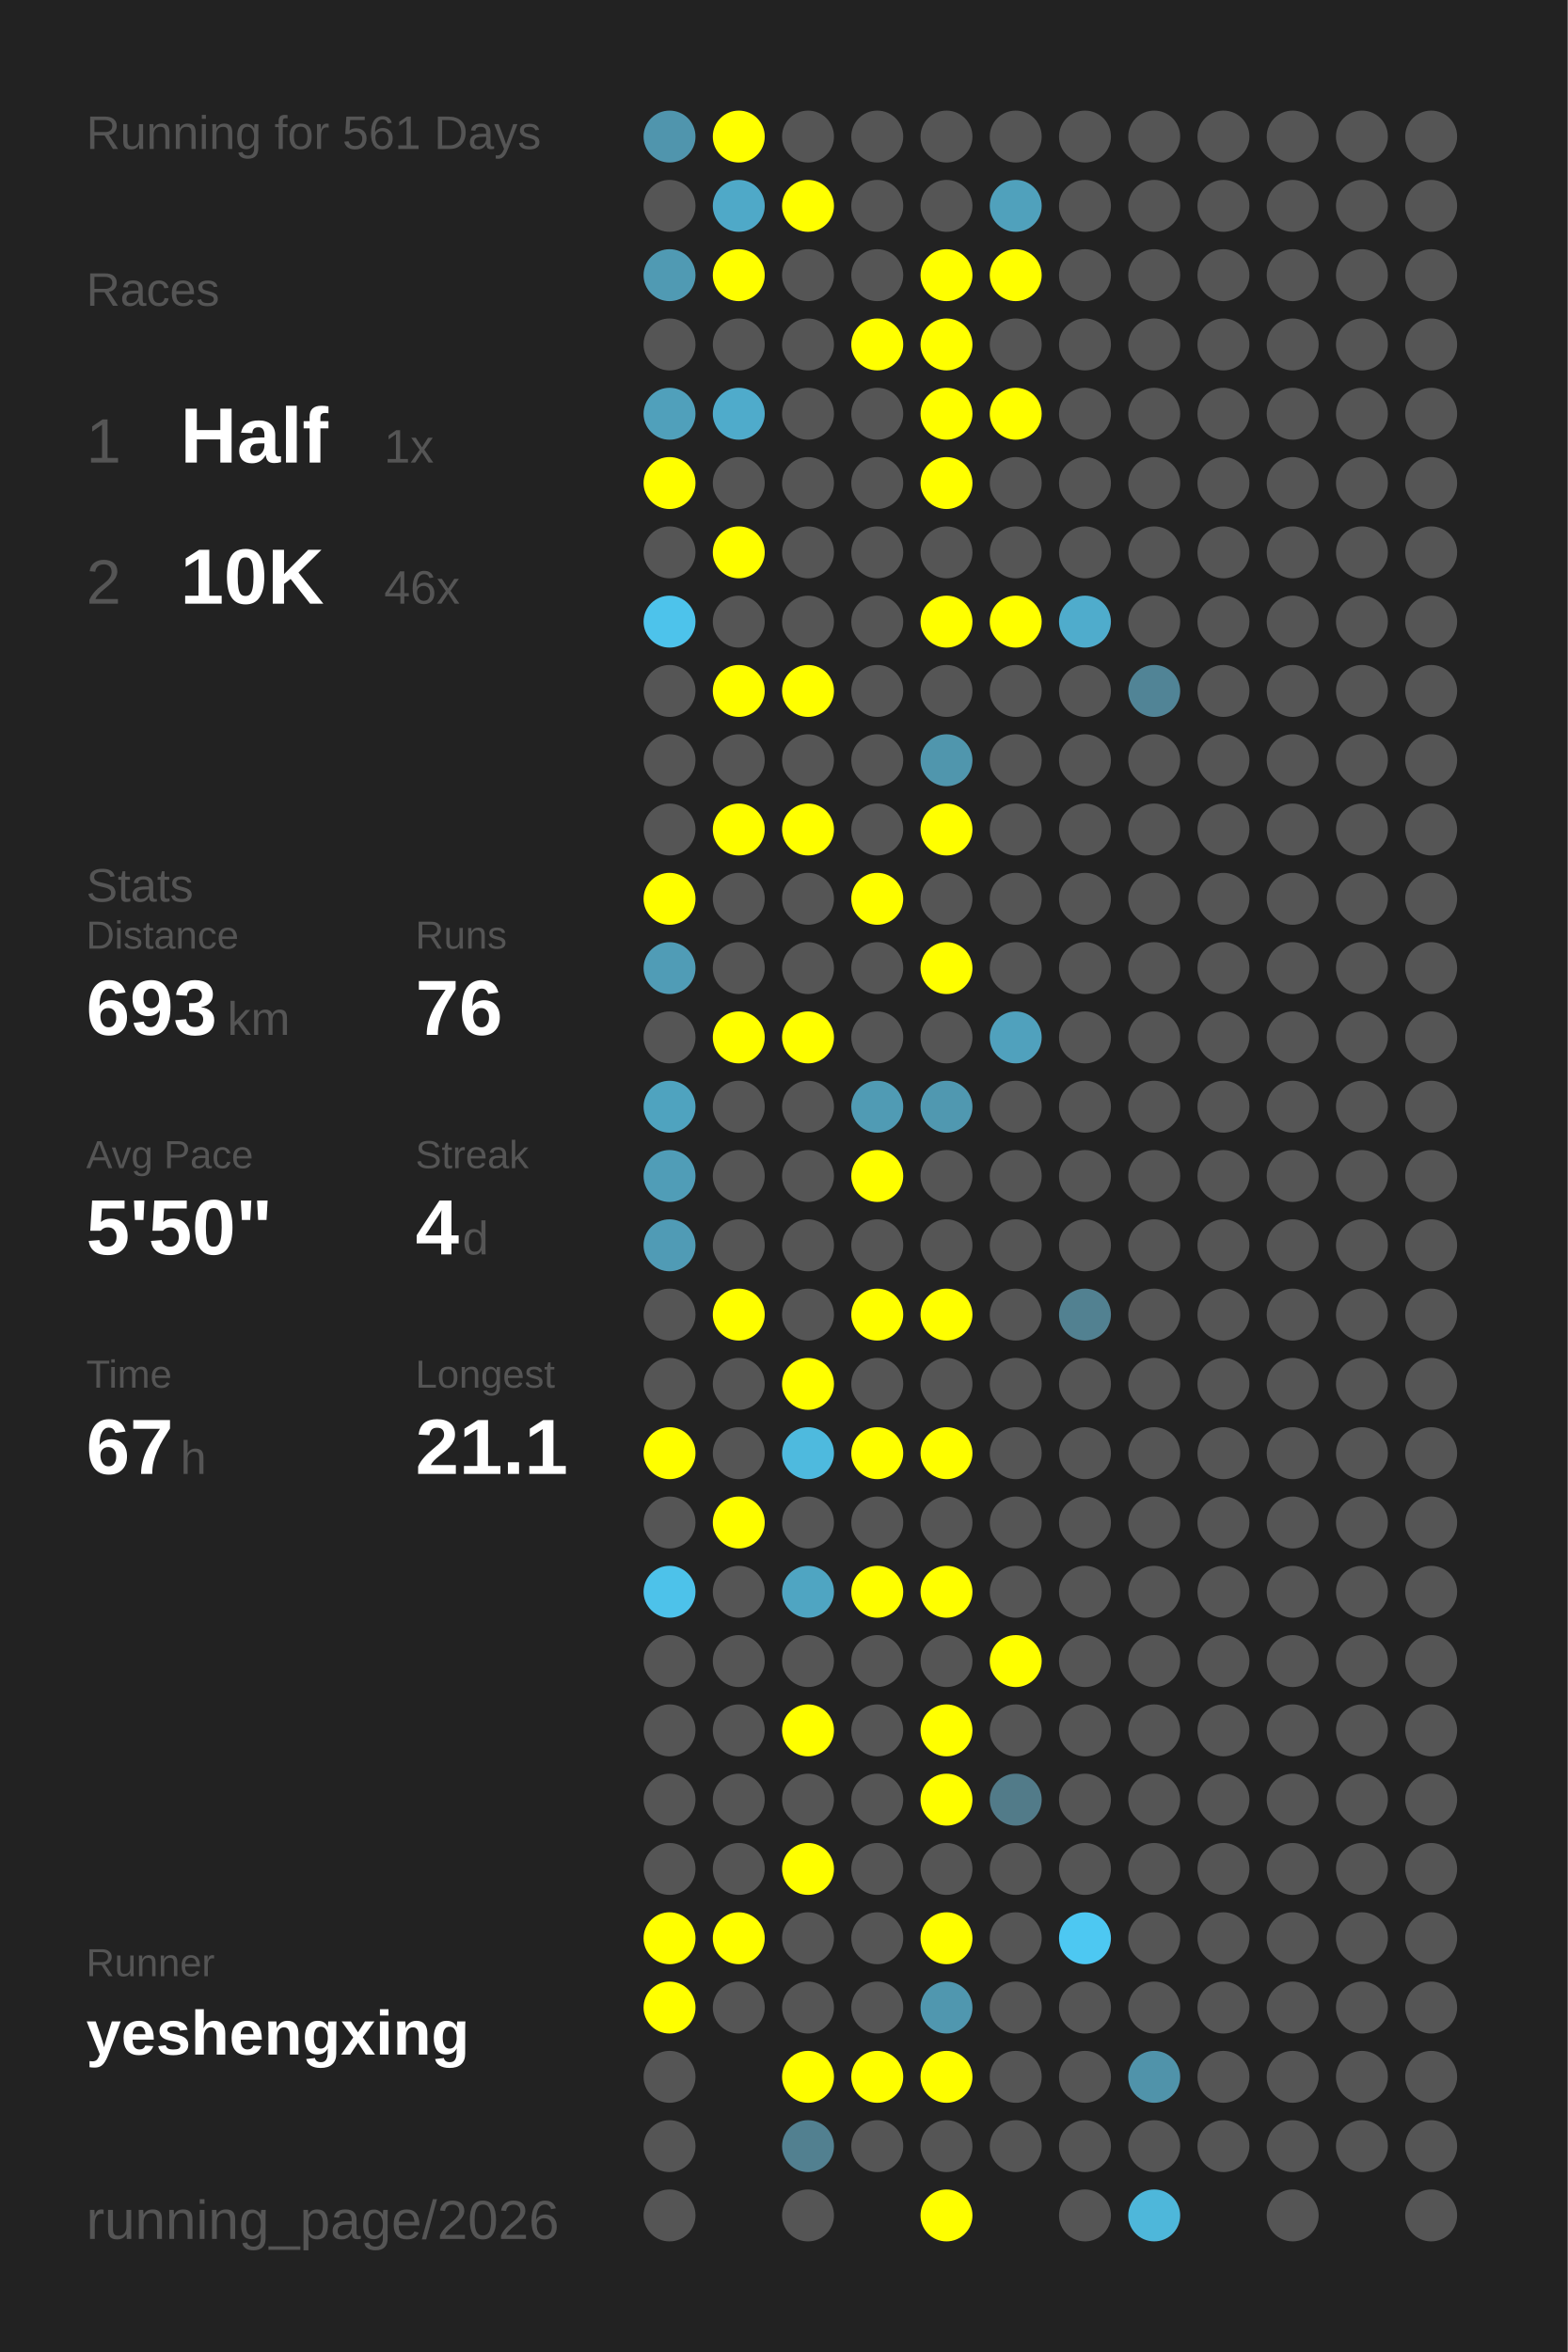
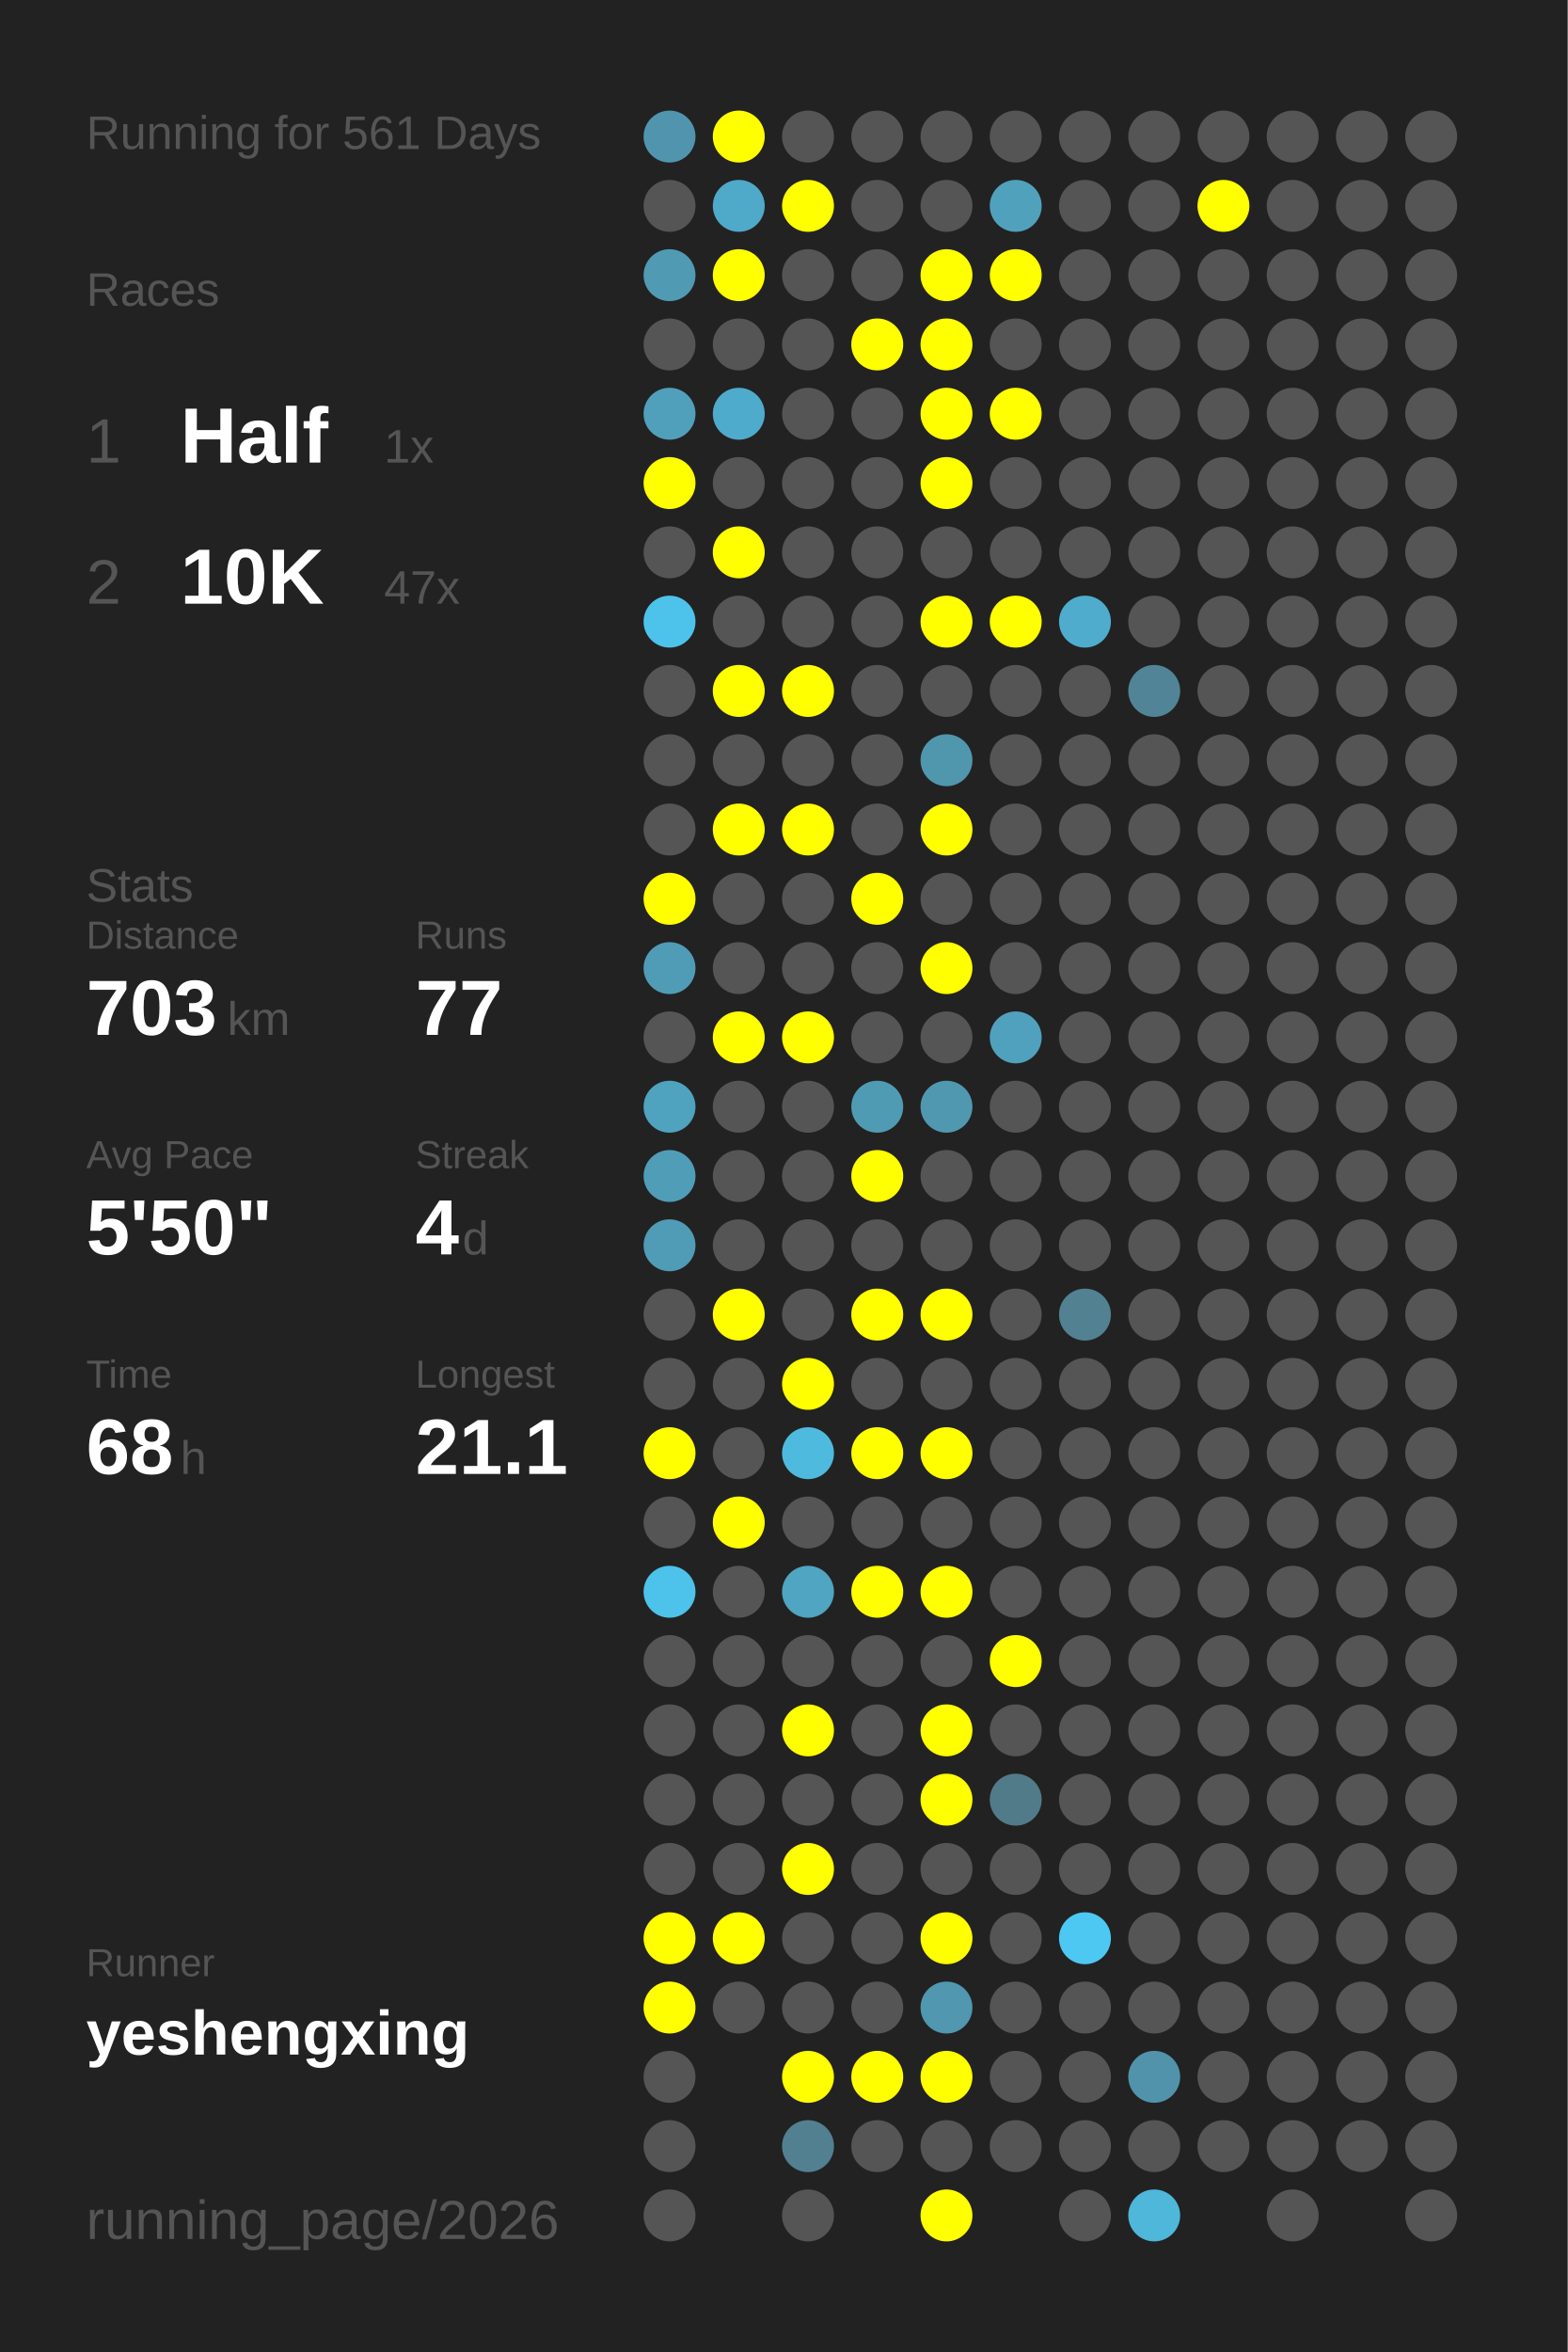
<svg xmlns="http://www.w3.org/2000/svg" baseProfile="full" height="300mm" version="1.1" viewBox="0,0,200,300" width="200mm">
  <defs />
  <rect fill="#222222" height="300" width="200" x="0" y="0" />
  <text fill="#555555" style="font-size:6px; font-family:Arial;" x="11" y="19">Running for 561 Days</text>
  <text fill="#555555" style="font-size:6px; font-family:Arial;" x="11" y="39">Races</text>
  <text fill="#555555" style="font-size:8px; font-family:Arial;" x="11" y="59">1</text>
  <text fill="#FFFFFF" style="font-size:10px; font-family:Arial; font-weight:bold;" x="23" y="59">Half</text>
  <text fill="#555555" style="font-size:6px; font-family:Arial;" x="49" y="59">1x</text>
  <text fill="#555555" style="font-size:8px; font-family:Arial;" x="11" y="77">2</text>
  <text fill="#FFFFFF" style="font-size:10px; font-family:Arial; font-weight:bold;" x="23" y="77">10K</text>
-   <text fill="#555555" style="font-size:6px; font-family:Arial;" x="49" y="77">46x</text>
+   <text fill="#555555" style="font-size:6px; font-family:Arial;" x="49" y="77">47x</text>
  <text fill="#555555" style="font-size:6px; font-family:Arial;" x="11" y="115">Stats</text>
  <text fill="#555555" style="font-size:5px; font-family:Arial;" x="11" y="121">Distance</text>
-   <text fill="#FFFFFF" style="font-size:10px; font-family:Arial; font-weight:bold;" x="11" y="132">693</text>
+   <text fill="#FFFFFF" style="font-size:10px; font-family:Arial; font-weight:bold;" x="11" y="132">703</text>
  <text fill="#555555" style="font-size:6px; font-family:Arial;" x="29" y="132">km</text>
  <text fill="#555555" style="font-size:5px; font-family:Arial;" x="53" y="121">Runs</text>
-   <text fill="#FFFFFF" style="font-size:10px; font-family:Arial; font-weight:bold;" x="53" y="132">76</text>
+   <text fill="#FFFFFF" style="font-size:10px; font-family:Arial; font-weight:bold;" x="53" y="132">77</text>
  <text fill="#555555" style="font-size:5px; font-family:Arial;" x="11" y="149">Avg Pace</text>
  <text fill="#FFFFFF" style="font-size:10px; font-family:Arial; font-weight:bold;" x="11" y="160">5'50"</text>
  <text fill="#555555" style="font-size:5px; font-family:Arial;" x="53" y="149">Streak</text>
  <text fill="#FFFFFF" style="font-size:10px; font-family:Arial; font-weight:bold;" x="53" y="160">4</text>
  <text fill="#555555" style="font-size:6px; font-family:Arial;" x="59" y="160">d</text>
  <text fill="#555555" style="font-size:5px; font-family:Arial;" x="11" y="177">Time</text>
-   <text fill="#FFFFFF" style="font-size:10px; font-family:Arial; font-weight:bold;" x="11" y="188">67</text>
+   <text fill="#FFFFFF" style="font-size:10px; font-family:Arial; font-weight:bold;" x="11" y="188">68</text>
  <text fill="#555555" style="font-size:6px; font-family:Arial;" x="23" y="188">h</text>
  <text fill="#555555" style="font-size:5px; font-family:Arial;" x="53" y="177">Longest</text>
  <text fill="#FFFFFF" style="font-size:10px; font-family:Arial; font-weight:bold;" x="53" y="188">21.1</text>
  <text fill="#555555" style="font-size:5px; font-family:Arial;" x="11" y="252.065">Runner</text>
  <text fill="#FFFFFF" style="font-size:8px; font-family:Arial; font-weight:bold;" x="11" y="262.065">yeshengxing</text>
  <text fill="#555555" style="font-size:7px; font-family:Arial;" x="11" y="285.581">running_page/2026</text>
  <circle cx="85.417" cy="17.419" fill="#5095ad" r="3.312" />
  <circle cx="85.417" cy="26.258" fill="#555555" r="3.312" />
  <circle cx="85.417" cy="35.097" fill="#509ab3" r="3.312" />
  <circle cx="85.417" cy="43.935" fill="#555555" r="3.312" />
  <circle cx="85.417" cy="52.774" fill="#50a0bb" r="3.312" />
  <circle cx="85.417" cy="61.613" fill="#FFFF00" r="3.312" />
  <circle cx="85.417" cy="70.452" fill="#555555" r="3.312" />
  <circle cx="85.417" cy="79.29" fill="#4dc3eb" r="3.312" />
  <circle cx="85.417" cy="88.129" fill="#555555" r="3.312" />
  <circle cx="85.417" cy="96.968" fill="#555555" r="3.312" />
  <circle cx="85.417" cy="105.806" fill="#555555" r="3.312" />
  <circle cx="85.417" cy="114.645" fill="#FFFF00" r="3.312" />
  <circle cx="85.417" cy="123.484" fill="#509cb6" r="3.312" />
  <circle cx="85.417" cy="132.323" fill="#555555" r="3.312" />
  <circle cx="85.417" cy="141.161" fill="#4fa3bf" r="3.312" />
  <circle cx="85.417" cy="150" fill="#509db7" r="3.312" />
  <circle cx="85.417" cy="158.839" fill="#509bb5" r="3.312" />
  <circle cx="85.417" cy="167.677" fill="#555555" r="3.312" />
  <circle cx="85.417" cy="176.516" fill="#555555" r="3.312" />
  <circle cx="85.417" cy="185.355" fill="#FFFF00" r="3.312" />
  <circle cx="85.417" cy="194.194" fill="#555555" r="3.312" />
  <circle cx="85.417" cy="203.032" fill="#4dc2ea" r="3.312" />
  <circle cx="85.417" cy="211.871" fill="#555555" r="3.312" />
  <circle cx="85.417" cy="220.71" fill="#555555" r="3.312" />
  <circle cx="85.417" cy="229.548" fill="#555555" r="3.312" />
  <circle cx="85.417" cy="238.387" fill="#555555" r="3.312" />
  <circle cx="85.417" cy="247.226" fill="#FFFF00" r="3.312" />
  <circle cx="85.417" cy="256.065" fill="#FFFF00" r="3.312" />
  <circle cx="85.417" cy="264.903" fill="#555555" r="3.312" />
  <circle cx="85.417" cy="273.742" fill="#555555" r="3.312" />
  <circle cx="85.417" cy="282.581" fill="#555555" r="3.312" />
  <circle cx="94.25" cy="17.419" fill="#FFFF00" r="3.312" />
  <circle cx="94.25" cy="26.258" fill="#4fa9c8" r="3.312" />
  <circle cx="94.25" cy="35.097" fill="#FFFF00" r="3.312" />
  <circle cx="94.25" cy="43.935" fill="#555555" r="3.312" />
  <circle cx="94.25" cy="52.774" fill="#4fabcb" r="3.312" />
  <circle cx="94.25" cy="61.613" fill="#555555" r="3.312" />
  <circle cx="94.25" cy="70.452" fill="#FFFF00" r="3.312" />
  <circle cx="94.25" cy="79.29" fill="#555555" r="3.312" />
  <circle cx="94.25" cy="88.129" fill="#FFFF00" r="3.312" />
  <circle cx="94.25" cy="96.968" fill="#555555" r="3.312" />
  <circle cx="94.25" cy="105.806" fill="#FFFF00" r="3.312" />
  <circle cx="94.25" cy="114.645" fill="#555555" r="3.312" />
  <circle cx="94.25" cy="123.484" fill="#555555" r="3.312" />
  <circle cx="94.25" cy="132.323" fill="#FFFF00" r="3.312" />
  <circle cx="94.25" cy="141.161" fill="#555555" r="3.312" />
  <circle cx="94.25" cy="150" fill="#555555" r="3.312" />
  <circle cx="94.25" cy="158.839" fill="#555555" r="3.312" />
  <circle cx="94.25" cy="167.677" fill="#FFFF00" r="3.312" />
  <circle cx="94.25" cy="176.516" fill="#555555" r="3.312" />
  <circle cx="94.25" cy="185.355" fill="#555555" r="3.312" />
  <circle cx="94.25" cy="194.194" fill="#FFFF00" r="3.312" />
  <circle cx="94.25" cy="203.032" fill="#555555" r="3.312" />
  <circle cx="94.25" cy="211.871" fill="#555555" r="3.312" />
  <circle cx="94.25" cy="220.71" fill="#555555" r="3.312" />
  <circle cx="94.25" cy="229.548" fill="#555555" r="3.312" />
  <circle cx="94.25" cy="238.387" fill="#555555" r="3.312" />
  <circle cx="94.25" cy="247.226" fill="#FFFF00" r="3.312" />
  <circle cx="94.25" cy="256.065" fill="#555555" r="3.312" />
  <circle cx="103.083" cy="17.419" fill="#555555" r="3.312" />
  <circle cx="103.083" cy="26.258" fill="#FFFF00" r="3.312" />
  <circle cx="103.083" cy="35.097" fill="#555555" r="3.312" />
  <circle cx="103.083" cy="43.935" fill="#555555" r="3.312" />
  <circle cx="103.083" cy="52.774" fill="#555555" r="3.312" />
  <circle cx="103.083" cy="61.613" fill="#555555" r="3.312" />
  <circle cx="103.083" cy="70.452" fill="#555555" r="3.312" />
  <circle cx="103.083" cy="79.29" fill="#555555" r="3.312" />
  <circle cx="103.083" cy="88.129" fill="#FFFF00" r="3.312" />
  <circle cx="103.083" cy="96.968" fill="#555555" r="3.312" />
  <circle cx="103.083" cy="105.806" fill="#FFFF00" r="3.312" />
  <circle cx="103.083" cy="114.645" fill="#555555" r="3.312" />
  <circle cx="103.083" cy="123.484" fill="#555555" r="3.312" />
  <circle cx="103.083" cy="132.323" fill="#FFFF00" r="3.312" />
  <circle cx="103.083" cy="141.161" fill="#555555" r="3.312" />
  <circle cx="103.083" cy="150" fill="#555555" r="3.312" />
  <circle cx="103.083" cy="158.839" fill="#555555" r="3.312" />
  <circle cx="103.083" cy="167.677" fill="#555555" r="3.312" />
  <circle cx="103.083" cy="176.516" fill="#FFFF00" r="3.312" />
  <circle cx="103.083" cy="185.355" fill="#4ebade" r="3.312" />
  <circle cx="103.083" cy="194.194" fill="#555555" r="3.312" />
  <circle cx="103.083" cy="203.032" fill="#4fa5c2" r="3.312" />
  <circle cx="103.083" cy="211.871" fill="#555555" r="3.312" />
  <circle cx="103.083" cy="220.71" fill="#FFFF00" r="3.312" />
  <circle cx="103.083" cy="229.548" fill="#555555" r="3.312" />
  <circle cx="103.083" cy="238.387" fill="#FFFF00" r="3.312" />
  <circle cx="103.083" cy="247.226" fill="#555555" r="3.312" />
  <circle cx="103.083" cy="256.065" fill="#555555" r="3.312" />
  <circle cx="103.083" cy="264.903" fill="#FFFF00" r="3.312" />
  <circle cx="103.083" cy="273.742" fill="#528090" r="3.312" />
  <circle cx="103.083" cy="282.581" fill="#555555" r="3.312" />
  <circle cx="111.917" cy="17.419" fill="#555555" r="3.312" />
  <circle cx="111.917" cy="26.258" fill="#555555" r="3.312" />
  <circle cx="111.917" cy="35.097" fill="#555555" r="3.312" />
  <circle cx="111.917" cy="43.935" fill="#FFFF00" r="3.312" />
  <circle cx="111.917" cy="52.774" fill="#555555" r="3.312" />
  <circle cx="111.917" cy="61.613" fill="#555555" r="3.312" />
  <circle cx="111.917" cy="70.452" fill="#555555" r="3.312" />
  <circle cx="111.917" cy="79.29" fill="#555555" r="3.312" />
  <circle cx="111.917" cy="88.129" fill="#555555" r="3.312" />
  <circle cx="111.917" cy="96.968" fill="#555555" r="3.312" />
  <circle cx="111.917" cy="105.806" fill="#555555" r="3.312" />
  <circle cx="111.917" cy="114.645" fill="#FFFF00" r="3.312" />
  <circle cx="111.917" cy="123.484" fill="#555555" r="3.312" />
  <circle cx="111.917" cy="132.323" fill="#555555" r="3.312" />
  <circle cx="111.917" cy="141.161" fill="#509bb4" r="3.312" />
  <circle cx="111.917" cy="150" fill="#FFFF00" r="3.312" />
  <circle cx="111.917" cy="158.839" fill="#555555" r="3.312" />
  <circle cx="111.917" cy="167.677" fill="#FFFF00" r="3.312" />
  <circle cx="111.917" cy="176.516" fill="#555555" r="3.312" />
  <circle cx="111.917" cy="185.355" fill="#FFFF00" r="3.312" />
  <circle cx="111.917" cy="194.194" fill="#555555" r="3.312" />
  <circle cx="111.917" cy="203.032" fill="#FFFF00" r="3.312" />
  <circle cx="111.917" cy="211.871" fill="#555555" r="3.312" />
  <circle cx="111.917" cy="220.71" fill="#555555" r="3.312" />
  <circle cx="111.917" cy="229.548" fill="#555555" r="3.312" />
  <circle cx="111.917" cy="238.387" fill="#555555" r="3.312" />
  <circle cx="111.917" cy="247.226" fill="#555555" r="3.312" />
  <circle cx="111.917" cy="256.065" fill="#555555" r="3.312" />
  <circle cx="111.917" cy="264.903" fill="#FFFF00" r="3.312" />
  <circle cx="111.917" cy="273.742" fill="#555555" r="3.312" />
  <circle cx="120.75" cy="17.419" fill="#555555" r="3.312" />
  <circle cx="120.75" cy="26.258" fill="#555555" r="3.312" />
  <circle cx="120.75" cy="35.097" fill="#FFFF00" r="3.312" />
  <circle cx="120.75" cy="43.935" fill="#FFFF00" r="3.312" />
  <circle cx="120.75" cy="52.774" fill="#FFFF00" r="3.312" />
  <circle cx="120.75" cy="61.613" fill="#FFFF00" r="3.312" />
  <circle cx="120.75" cy="70.452" fill="#555555" r="3.312" />
  <circle cx="120.75" cy="79.29" fill="#FFFF00" r="3.312" />
  <circle cx="120.75" cy="88.129" fill="#555555" r="3.312" />
  <circle cx="120.75" cy="96.968" fill="#5096ad" r="3.312" />
  <circle cx="120.75" cy="105.806" fill="#FFFF00" r="3.312" />
  <circle cx="120.75" cy="114.645" fill="#555555" r="3.312" />
  <circle cx="120.75" cy="123.484" fill="#FFFF00" r="3.312" />
  <circle cx="120.75" cy="132.323" fill="#555555" r="3.312" />
  <circle cx="120.75" cy="141.161" fill="#5098b0" r="3.312" />
  <circle cx="120.75" cy="150" fill="#555555" r="3.312" />
  <circle cx="120.75" cy="158.839" fill="#555555" r="3.312" />
  <circle cx="120.75" cy="167.677" fill="#FFFF00" r="3.312" />
  <circle cx="120.75" cy="176.516" fill="#555555" r="3.312" />
  <circle cx="120.75" cy="185.355" fill="#FFFF00" r="3.312" />
  <circle cx="120.75" cy="194.194" fill="#555555" r="3.312" />
  <circle cx="120.75" cy="203.032" fill="#FFFF00" r="3.312" />
  <circle cx="120.75" cy="211.871" fill="#555555" r="3.312" />
  <circle cx="120.75" cy="220.71" fill="#FFFF00" r="3.312" />
  <circle cx="120.75" cy="229.548" fill="#FFFF00" r="3.312" />
  <circle cx="120.75" cy="238.387" fill="#555555" r="3.312" />
  <circle cx="120.75" cy="247.226" fill="#FFFF00" r="3.312" />
  <circle cx="120.75" cy="256.065" fill="#5097af" r="3.312" />
  <circle cx="120.75" cy="264.903" fill="#FFFF00" r="3.312" />
  <circle cx="120.75" cy="273.742" fill="#555555" r="3.312" />
  <circle cx="120.75" cy="282.581" fill="#FFFF00" r="3.312" />
  <circle cx="129.583" cy="17.419" fill="#555555" r="3.312" />
  <circle cx="129.583" cy="26.258" fill="#50a1bc" r="3.312" />
  <circle cx="129.583" cy="35.097" fill="#FFFF00" r="3.312" />
  <circle cx="129.583" cy="43.935" fill="#555555" r="3.312" />
  <circle cx="129.583" cy="52.774" fill="#FFFF00" r="3.312" />
  <circle cx="129.583" cy="61.613" fill="#555555" r="3.312" />
  <circle cx="129.583" cy="70.452" fill="#555555" r="3.312" />
  <circle cx="129.583" cy="79.29" fill="#FFFF00" r="3.312" />
  <circle cx="129.583" cy="88.129" fill="#555555" r="3.312" />
  <circle cx="129.583" cy="96.968" fill="#555555" r="3.312" />
  <circle cx="129.583" cy="105.806" fill="#555555" r="3.312" />
  <circle cx="129.583" cy="114.645" fill="#555555" r="3.312" />
  <circle cx="129.583" cy="123.484" fill="#555555" r="3.312" />
  <circle cx="129.583" cy="132.323" fill="#50a1bd" r="3.312" />
  <circle cx="129.583" cy="141.161" fill="#555555" r="3.312" />
  <circle cx="129.583" cy="150" fill="#555555" r="3.312" />
  <circle cx="129.583" cy="158.839" fill="#555555" r="3.312" />
  <circle cx="129.583" cy="167.677" fill="#555555" r="3.312" />
  <circle cx="129.583" cy="176.516" fill="#555555" r="3.312" />
  <circle cx="129.583" cy="185.355" fill="#555555" r="3.312" />
  <circle cx="129.583" cy="194.194" fill="#555555" r="3.312" />
  <circle cx="129.583" cy="203.032" fill="#555555" r="3.312" />
  <circle cx="129.583" cy="211.871" fill="#FFFF00" r="3.312" />
  <circle cx="129.583" cy="220.71" fill="#555555" r="3.312" />
  <circle cx="129.583" cy="229.548" fill="#527b89" r="3.312" />
  <circle cx="129.583" cy="238.387" fill="#555555" r="3.312" />
  <circle cx="129.583" cy="247.226" fill="#555555" r="3.312" />
  <circle cx="129.583" cy="256.065" fill="#555555" r="3.312" />
  <circle cx="129.583" cy="264.903" fill="#555555" r="3.312" />
  <circle cx="129.583" cy="273.742" fill="#555555" r="3.312" />
  <circle cx="138.417" cy="17.419" fill="#555555" r="3.312" />
  <circle cx="138.417" cy="26.258" fill="#555555" r="3.312" />
  <circle cx="138.417" cy="35.097" fill="#555555" r="3.312" />
  <circle cx="138.417" cy="43.935" fill="#555555" r="3.312" />
  <circle cx="138.417" cy="52.774" fill="#555555" r="3.312" />
  <circle cx="138.417" cy="61.613" fill="#555555" r="3.312" />
  <circle cx="138.417" cy="70.452" fill="#555555" r="3.312" />
  <circle cx="138.417" cy="79.29" fill="#4faccc" r="3.312" />
  <circle cx="138.417" cy="88.129" fill="#555555" r="3.312" />
  <circle cx="138.417" cy="96.968" fill="#555555" r="3.312" />
  <circle cx="138.417" cy="105.806" fill="#555555" r="3.312" />
  <circle cx="138.417" cy="114.645" fill="#555555" r="3.312" />
  <circle cx="138.417" cy="123.484" fill="#555555" r="3.312" />
  <circle cx="138.417" cy="132.323" fill="#555555" r="3.312" />
  <circle cx="138.417" cy="141.161" fill="#555555" r="3.312" />
  <circle cx="138.417" cy="150" fill="#555555" r="3.312" />
  <circle cx="138.417" cy="158.839" fill="#555555" r="3.312" />
  <circle cx="138.417" cy="167.677" fill="#528191" r="3.312" />
  <circle cx="138.417" cy="176.516" fill="#555555" r="3.312" />
  <circle cx="138.417" cy="185.355" fill="#555555" r="3.312" />
  <circle cx="138.417" cy="194.194" fill="#555555" r="3.312" />
  <circle cx="138.417" cy="203.032" fill="#555555" r="3.312" />
  <circle cx="138.417" cy="211.871" fill="#555555" r="3.312" />
  <circle cx="138.417" cy="220.71" fill="#555555" r="3.312" />
  <circle cx="138.417" cy="229.548" fill="#555555" r="3.312" />
  <circle cx="138.417" cy="238.387" fill="#555555" r="3.312" />
  <circle cx="138.417" cy="247.226" fill="#4dc8f2" r="3.312" />
  <circle cx="138.417" cy="256.065" fill="#555555" r="3.312" />
  <circle cx="138.417" cy="264.903" fill="#555555" r="3.312" />
  <circle cx="138.417" cy="273.742" fill="#555555" r="3.312" />
  <circle cx="138.417" cy="282.581" fill="#555555" r="3.312" />
  <circle cx="147.25" cy="17.419" fill="#555555" r="3.312" />
  <circle cx="147.25" cy="26.258" fill="#555555" r="3.312" />
  <circle cx="147.25" cy="35.097" fill="#555555" r="3.312" />
  <circle cx="147.25" cy="43.935" fill="#555555" r="3.312" />
  <circle cx="147.25" cy="52.774" fill="#555555" r="3.312" />
  <circle cx="147.25" cy="61.613" fill="#555555" r="3.312" />
  <circle cx="147.25" cy="70.452" fill="#555555" r="3.312" />
  <circle cx="147.25" cy="79.29" fill="#555555" r="3.312" />
  <circle cx="147.25" cy="88.129" fill="#518496" r="3.312" />
  <circle cx="147.25" cy="96.968" fill="#555555" r="3.312" />
  <circle cx="147.25" cy="105.806" fill="#555555" r="3.312" />
  <circle cx="147.25" cy="114.645" fill="#555555" r="3.312" />
  <circle cx="147.25" cy="123.484" fill="#555555" r="3.312" />
  <circle cx="147.25" cy="132.323" fill="#555555" r="3.312" />
  <circle cx="147.25" cy="141.161" fill="#555555" r="3.312" />
  <circle cx="147.25" cy="150" fill="#555555" r="3.312" />
  <circle cx="147.25" cy="158.839" fill="#555555" r="3.312" />
  <circle cx="147.25" cy="167.677" fill="#555555" r="3.312" />
  <circle cx="147.25" cy="176.516" fill="#555555" r="3.312" />
  <circle cx="147.25" cy="185.355" fill="#555555" r="3.312" />
  <circle cx="147.25" cy="194.194" fill="#555555" r="3.312" />
  <circle cx="147.25" cy="203.032" fill="#555555" r="3.312" />
  <circle cx="147.25" cy="211.871" fill="#555555" r="3.312" />
  <circle cx="147.25" cy="220.71" fill="#555555" r="3.312" />
  <circle cx="147.25" cy="229.548" fill="#555555" r="3.312" />
  <circle cx="147.25" cy="238.387" fill="#555555" r="3.312" />
  <circle cx="147.25" cy="247.226" fill="#555555" r="3.312" />
  <circle cx="147.25" cy="256.065" fill="#555555" r="3.312" />
  <circle cx="147.25" cy="264.903" fill="#5093aa" r="3.312" />
  <circle cx="147.25" cy="273.742" fill="#555555" r="3.312" />
  <circle cx="147.25" cy="282.581" fill="#4eb7da" r="3.312" />
  <circle cx="156.083" cy="17.419" fill="#555555" r="3.312" />
-   <circle cx="156.083" cy="26.258" fill="#555555" r="3.312" />
+   <circle cx="156.083" cy="26.258" fill="#FFFF00" r="3.312" />
  <circle cx="156.083" cy="35.097" fill="#555555" r="3.312" />
  <circle cx="156.083" cy="43.935" fill="#555555" r="3.312" />
  <circle cx="156.083" cy="52.774" fill="#555555" r="3.312" />
  <circle cx="156.083" cy="61.613" fill="#555555" r="3.312" />
  <circle cx="156.083" cy="70.452" fill="#555555" r="3.312" />
  <circle cx="156.083" cy="79.29" fill="#555555" r="3.312" />
  <circle cx="156.083" cy="88.129" fill="#555555" r="3.312" />
  <circle cx="156.083" cy="96.968" fill="#555555" r="3.312" />
  <circle cx="156.083" cy="105.806" fill="#555555" r="3.312" />
  <circle cx="156.083" cy="114.645" fill="#555555" r="3.312" />
  <circle cx="156.083" cy="123.484" fill="#555555" r="3.312" />
  <circle cx="156.083" cy="132.323" fill="#555555" r="3.312" />
  <circle cx="156.083" cy="141.161" fill="#555555" r="3.312" />
  <circle cx="156.083" cy="150" fill="#555555" r="3.312" />
  <circle cx="156.083" cy="158.839" fill="#555555" r="3.312" />
  <circle cx="156.083" cy="167.677" fill="#555555" r="3.312" />
  <circle cx="156.083" cy="176.516" fill="#555555" r="3.312" />
  <circle cx="156.083" cy="185.355" fill="#555555" r="3.312" />
  <circle cx="156.083" cy="194.194" fill="#555555" r="3.312" />
  <circle cx="156.083" cy="203.032" fill="#555555" r="3.312" />
  <circle cx="156.083" cy="211.871" fill="#555555" r="3.312" />
  <circle cx="156.083" cy="220.71" fill="#555555" r="3.312" />
  <circle cx="156.083" cy="229.548" fill="#555555" r="3.312" />
  <circle cx="156.083" cy="238.387" fill="#555555" r="3.312" />
  <circle cx="156.083" cy="247.226" fill="#555555" r="3.312" />
  <circle cx="156.083" cy="256.065" fill="#555555" r="3.312" />
  <circle cx="156.083" cy="264.903" fill="#555555" r="3.312" />
  <circle cx="156.083" cy="273.742" fill="#555555" r="3.312" />
  <circle cx="164.917" cy="17.419" fill="#555555" r="3.312" />
  <circle cx="164.917" cy="26.258" fill="#555555" r="3.312" />
  <circle cx="164.917" cy="35.097" fill="#555555" r="3.312" />
  <circle cx="164.917" cy="43.935" fill="#555555" r="3.312" />
  <circle cx="164.917" cy="52.774" fill="#555555" r="3.312" />
  <circle cx="164.917" cy="61.613" fill="#555555" r="3.312" />
  <circle cx="164.917" cy="70.452" fill="#555555" r="3.312" />
  <circle cx="164.917" cy="79.29" fill="#555555" r="3.312" />
  <circle cx="164.917" cy="88.129" fill="#555555" r="3.312" />
  <circle cx="164.917" cy="96.968" fill="#555555" r="3.312" />
  <circle cx="164.917" cy="105.806" fill="#555555" r="3.312" />
  <circle cx="164.917" cy="114.645" fill="#555555" r="3.312" />
  <circle cx="164.917" cy="123.484" fill="#555555" r="3.312" />
  <circle cx="164.917" cy="132.323" fill="#555555" r="3.312" />
  <circle cx="164.917" cy="141.161" fill="#555555" r="3.312" />
  <circle cx="164.917" cy="150" fill="#555555" r="3.312" />
  <circle cx="164.917" cy="158.839" fill="#555555" r="3.312" />
  <circle cx="164.917" cy="167.677" fill="#555555" r="3.312" />
  <circle cx="164.917" cy="176.516" fill="#555555" r="3.312" />
  <circle cx="164.917" cy="185.355" fill="#555555" r="3.312" />
  <circle cx="164.917" cy="194.194" fill="#555555" r="3.312" />
  <circle cx="164.917" cy="203.032" fill="#555555" r="3.312" />
  <circle cx="164.917" cy="211.871" fill="#555555" r="3.312" />
  <circle cx="164.917" cy="220.71" fill="#555555" r="3.312" />
  <circle cx="164.917" cy="229.548" fill="#555555" r="3.312" />
  <circle cx="164.917" cy="238.387" fill="#555555" r="3.312" />
  <circle cx="164.917" cy="247.226" fill="#555555" r="3.312" />
  <circle cx="164.917" cy="256.065" fill="#555555" r="3.312" />
  <circle cx="164.917" cy="264.903" fill="#555555" r="3.312" />
  <circle cx="164.917" cy="273.742" fill="#555555" r="3.312" />
  <circle cx="164.917" cy="282.581" fill="#555555" r="3.312" />
  <circle cx="173.75" cy="17.419" fill="#555555" r="3.312" />
  <circle cx="173.75" cy="26.258" fill="#555555" r="3.312" />
  <circle cx="173.75" cy="35.097" fill="#555555" r="3.312" />
  <circle cx="173.75" cy="43.935" fill="#555555" r="3.312" />
  <circle cx="173.75" cy="52.774" fill="#555555" r="3.312" />
  <circle cx="173.75" cy="61.613" fill="#555555" r="3.312" />
  <circle cx="173.75" cy="70.452" fill="#555555" r="3.312" />
  <circle cx="173.75" cy="79.29" fill="#555555" r="3.312" />
  <circle cx="173.75" cy="88.129" fill="#555555" r="3.312" />
  <circle cx="173.75" cy="96.968" fill="#555555" r="3.312" />
  <circle cx="173.75" cy="105.806" fill="#555555" r="3.312" />
  <circle cx="173.75" cy="114.645" fill="#555555" r="3.312" />
  <circle cx="173.75" cy="123.484" fill="#555555" r="3.312" />
  <circle cx="173.75" cy="132.323" fill="#555555" r="3.312" />
  <circle cx="173.75" cy="141.161" fill="#555555" r="3.312" />
  <circle cx="173.75" cy="150" fill="#555555" r="3.312" />
  <circle cx="173.75" cy="158.839" fill="#555555" r="3.312" />
  <circle cx="173.75" cy="167.677" fill="#555555" r="3.312" />
  <circle cx="173.75" cy="176.516" fill="#555555" r="3.312" />
  <circle cx="173.75" cy="185.355" fill="#555555" r="3.312" />
  <circle cx="173.75" cy="194.194" fill="#555555" r="3.312" />
  <circle cx="173.75" cy="203.032" fill="#555555" r="3.312" />
  <circle cx="173.75" cy="211.871" fill="#555555" r="3.312" />
  <circle cx="173.75" cy="220.71" fill="#555555" r="3.312" />
  <circle cx="173.75" cy="229.548" fill="#555555" r="3.312" />
  <circle cx="173.75" cy="238.387" fill="#555555" r="3.312" />
  <circle cx="173.75" cy="247.226" fill="#555555" r="3.312" />
  <circle cx="173.75" cy="256.065" fill="#555555" r="3.312" />
  <circle cx="173.75" cy="264.903" fill="#555555" r="3.312" />
  <circle cx="173.75" cy="273.742" fill="#555555" r="3.312" />
  <circle cx="182.583" cy="17.419" fill="#555555" r="3.312" />
  <circle cx="182.583" cy="26.258" fill="#555555" r="3.312" />
  <circle cx="182.583" cy="35.097" fill="#555555" r="3.312" />
  <circle cx="182.583" cy="43.935" fill="#555555" r="3.312" />
  <circle cx="182.583" cy="52.774" fill="#555555" r="3.312" />
  <circle cx="182.583" cy="61.613" fill="#555555" r="3.312" />
  <circle cx="182.583" cy="70.452" fill="#555555" r="3.312" />
  <circle cx="182.583" cy="79.29" fill="#555555" r="3.312" />
  <circle cx="182.583" cy="88.129" fill="#555555" r="3.312" />
  <circle cx="182.583" cy="96.968" fill="#555555" r="3.312" />
  <circle cx="182.583" cy="105.806" fill="#555555" r="3.312" />
  <circle cx="182.583" cy="114.645" fill="#555555" r="3.312" />
  <circle cx="182.583" cy="123.484" fill="#555555" r="3.312" />
  <circle cx="182.583" cy="132.323" fill="#555555" r="3.312" />
  <circle cx="182.583" cy="141.161" fill="#555555" r="3.312" />
  <circle cx="182.583" cy="150" fill="#555555" r="3.312" />
  <circle cx="182.583" cy="158.839" fill="#555555" r="3.312" />
  <circle cx="182.583" cy="167.677" fill="#555555" r="3.312" />
  <circle cx="182.583" cy="176.516" fill="#555555" r="3.312" />
  <circle cx="182.583" cy="185.355" fill="#555555" r="3.312" />
  <circle cx="182.583" cy="194.194" fill="#555555" r="3.312" />
  <circle cx="182.583" cy="203.032" fill="#555555" r="3.312" />
  <circle cx="182.583" cy="211.871" fill="#555555" r="3.312" />
  <circle cx="182.583" cy="220.71" fill="#555555" r="3.312" />
  <circle cx="182.583" cy="229.548" fill="#555555" r="3.312" />
  <circle cx="182.583" cy="238.387" fill="#555555" r="3.312" />
  <circle cx="182.583" cy="247.226" fill="#555555" r="3.312" />
  <circle cx="182.583" cy="256.065" fill="#555555" r="3.312" />
  <circle cx="182.583" cy="264.903" fill="#555555" r="3.312" />
  <circle cx="182.583" cy="273.742" fill="#555555" r="3.312" />
  <circle cx="182.583" cy="282.581" fill="#555555" r="3.312" />
</svg>
